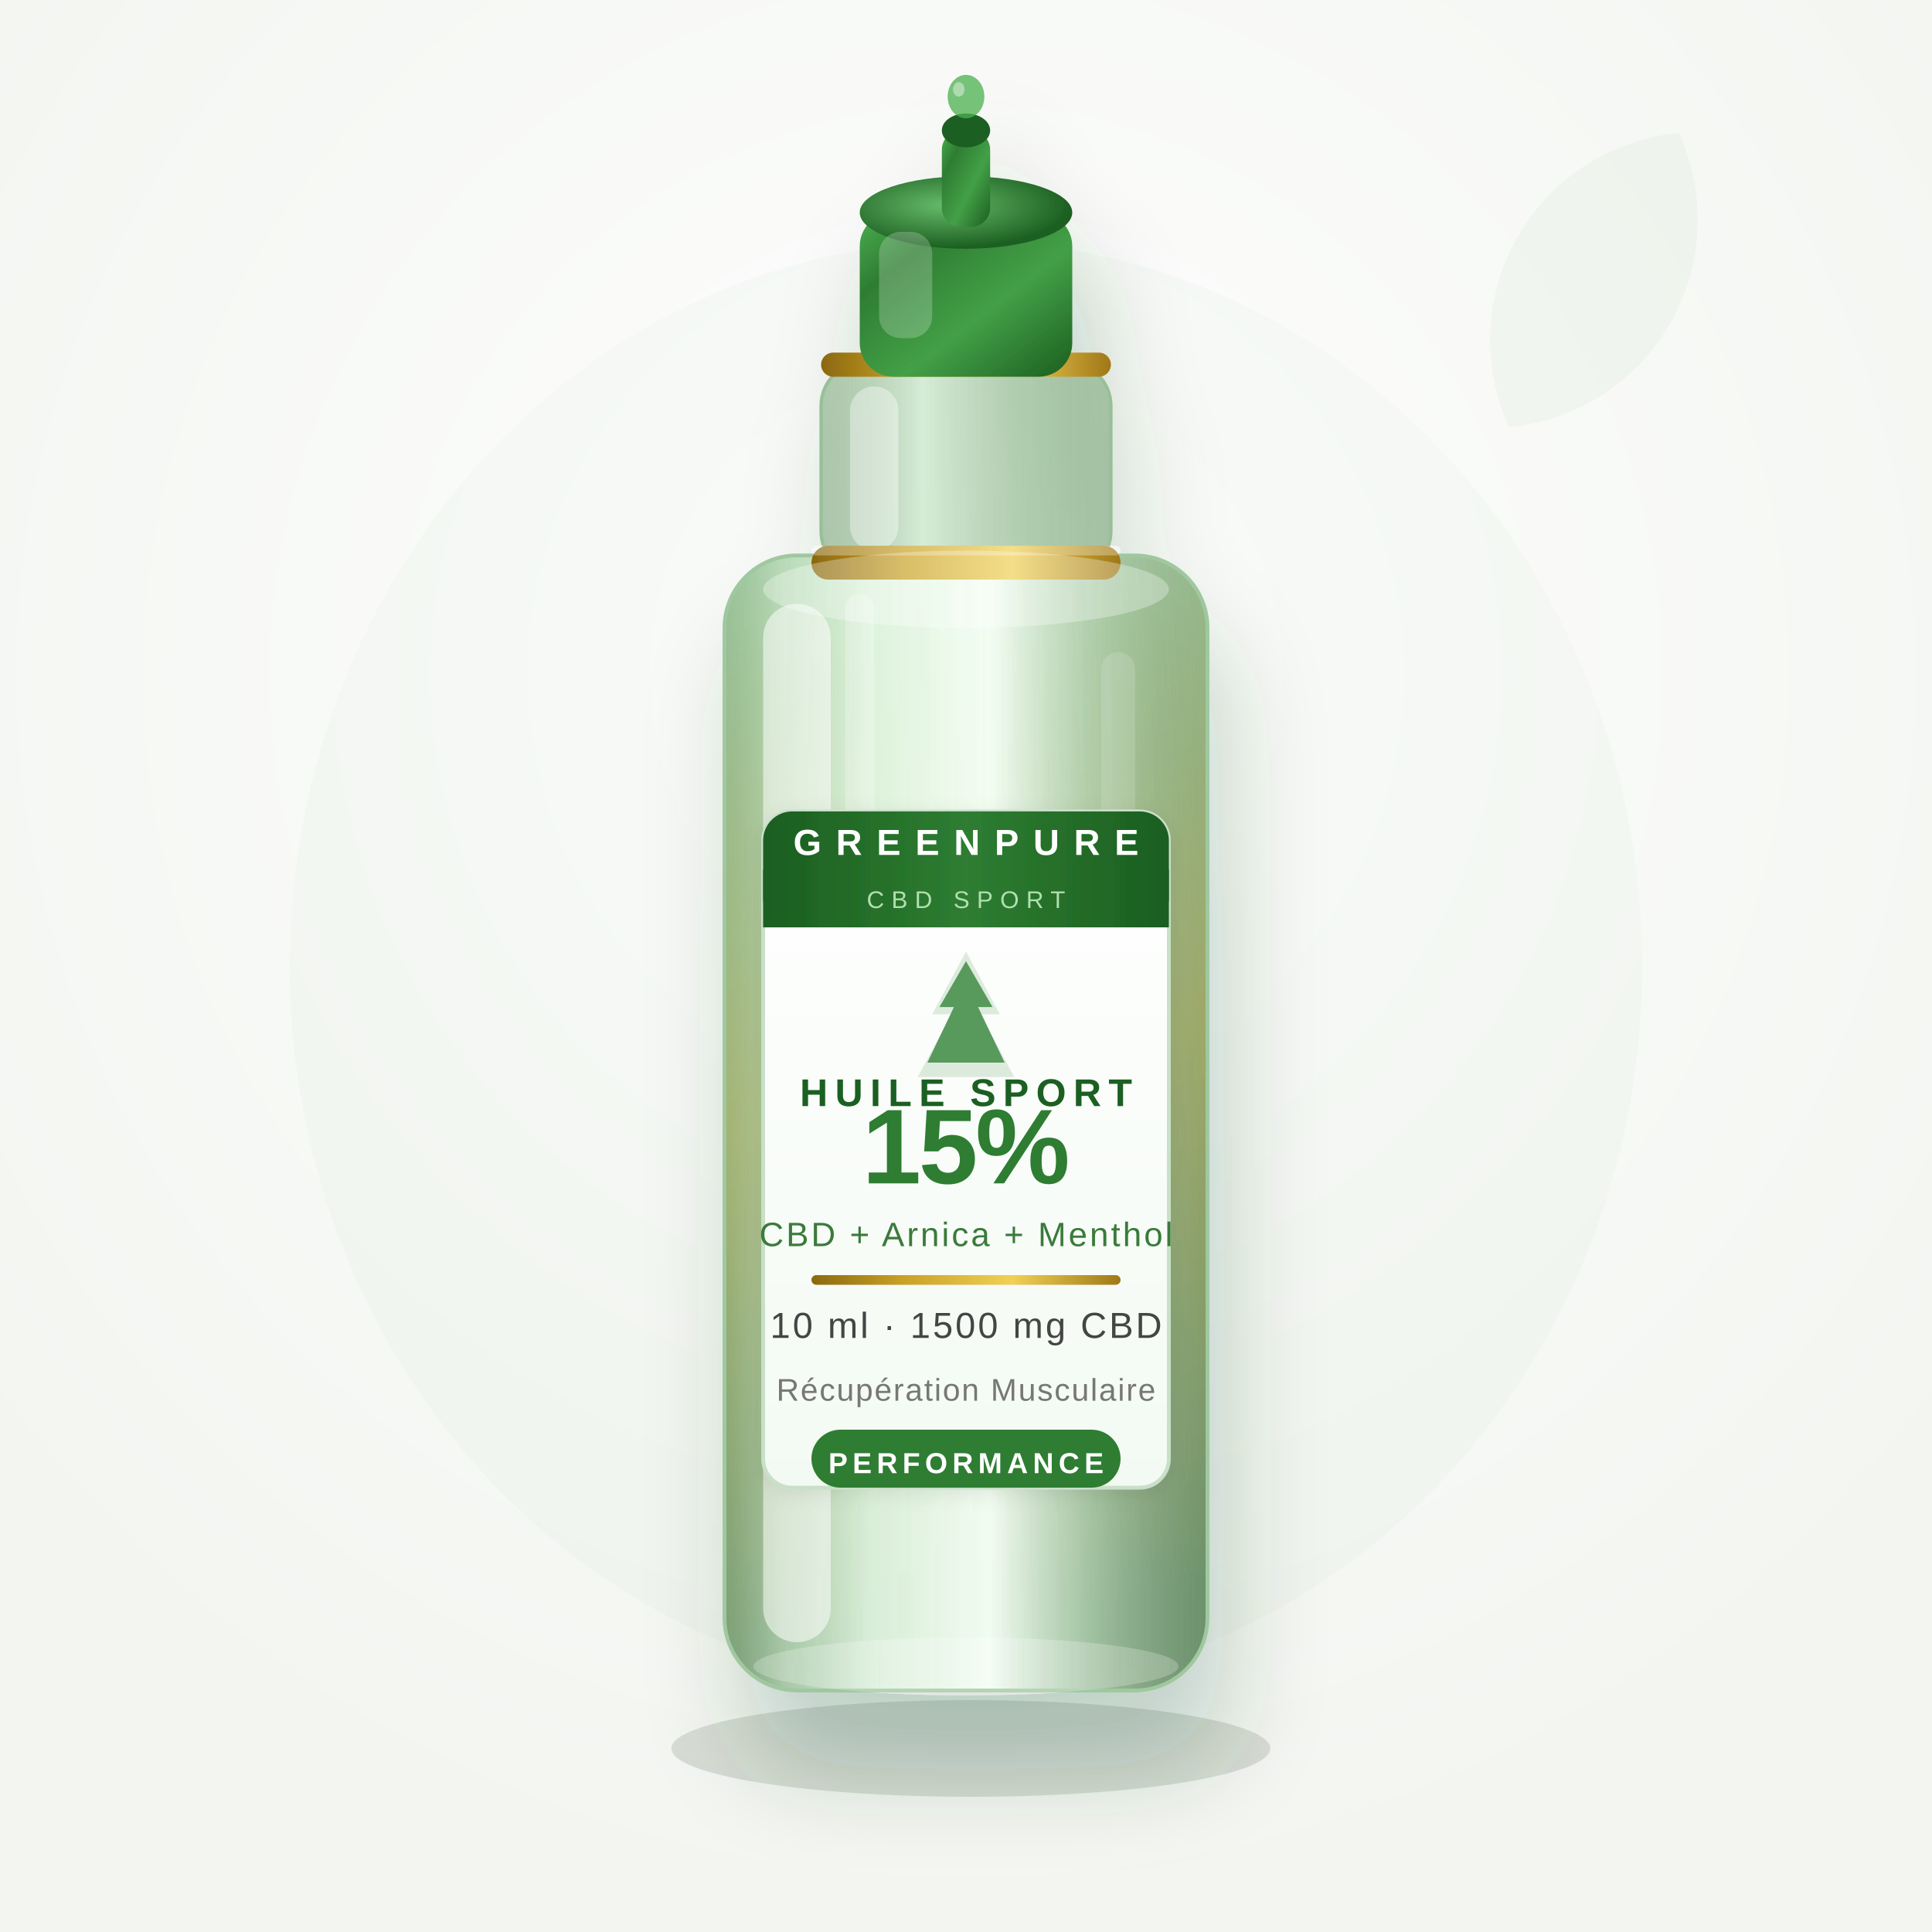
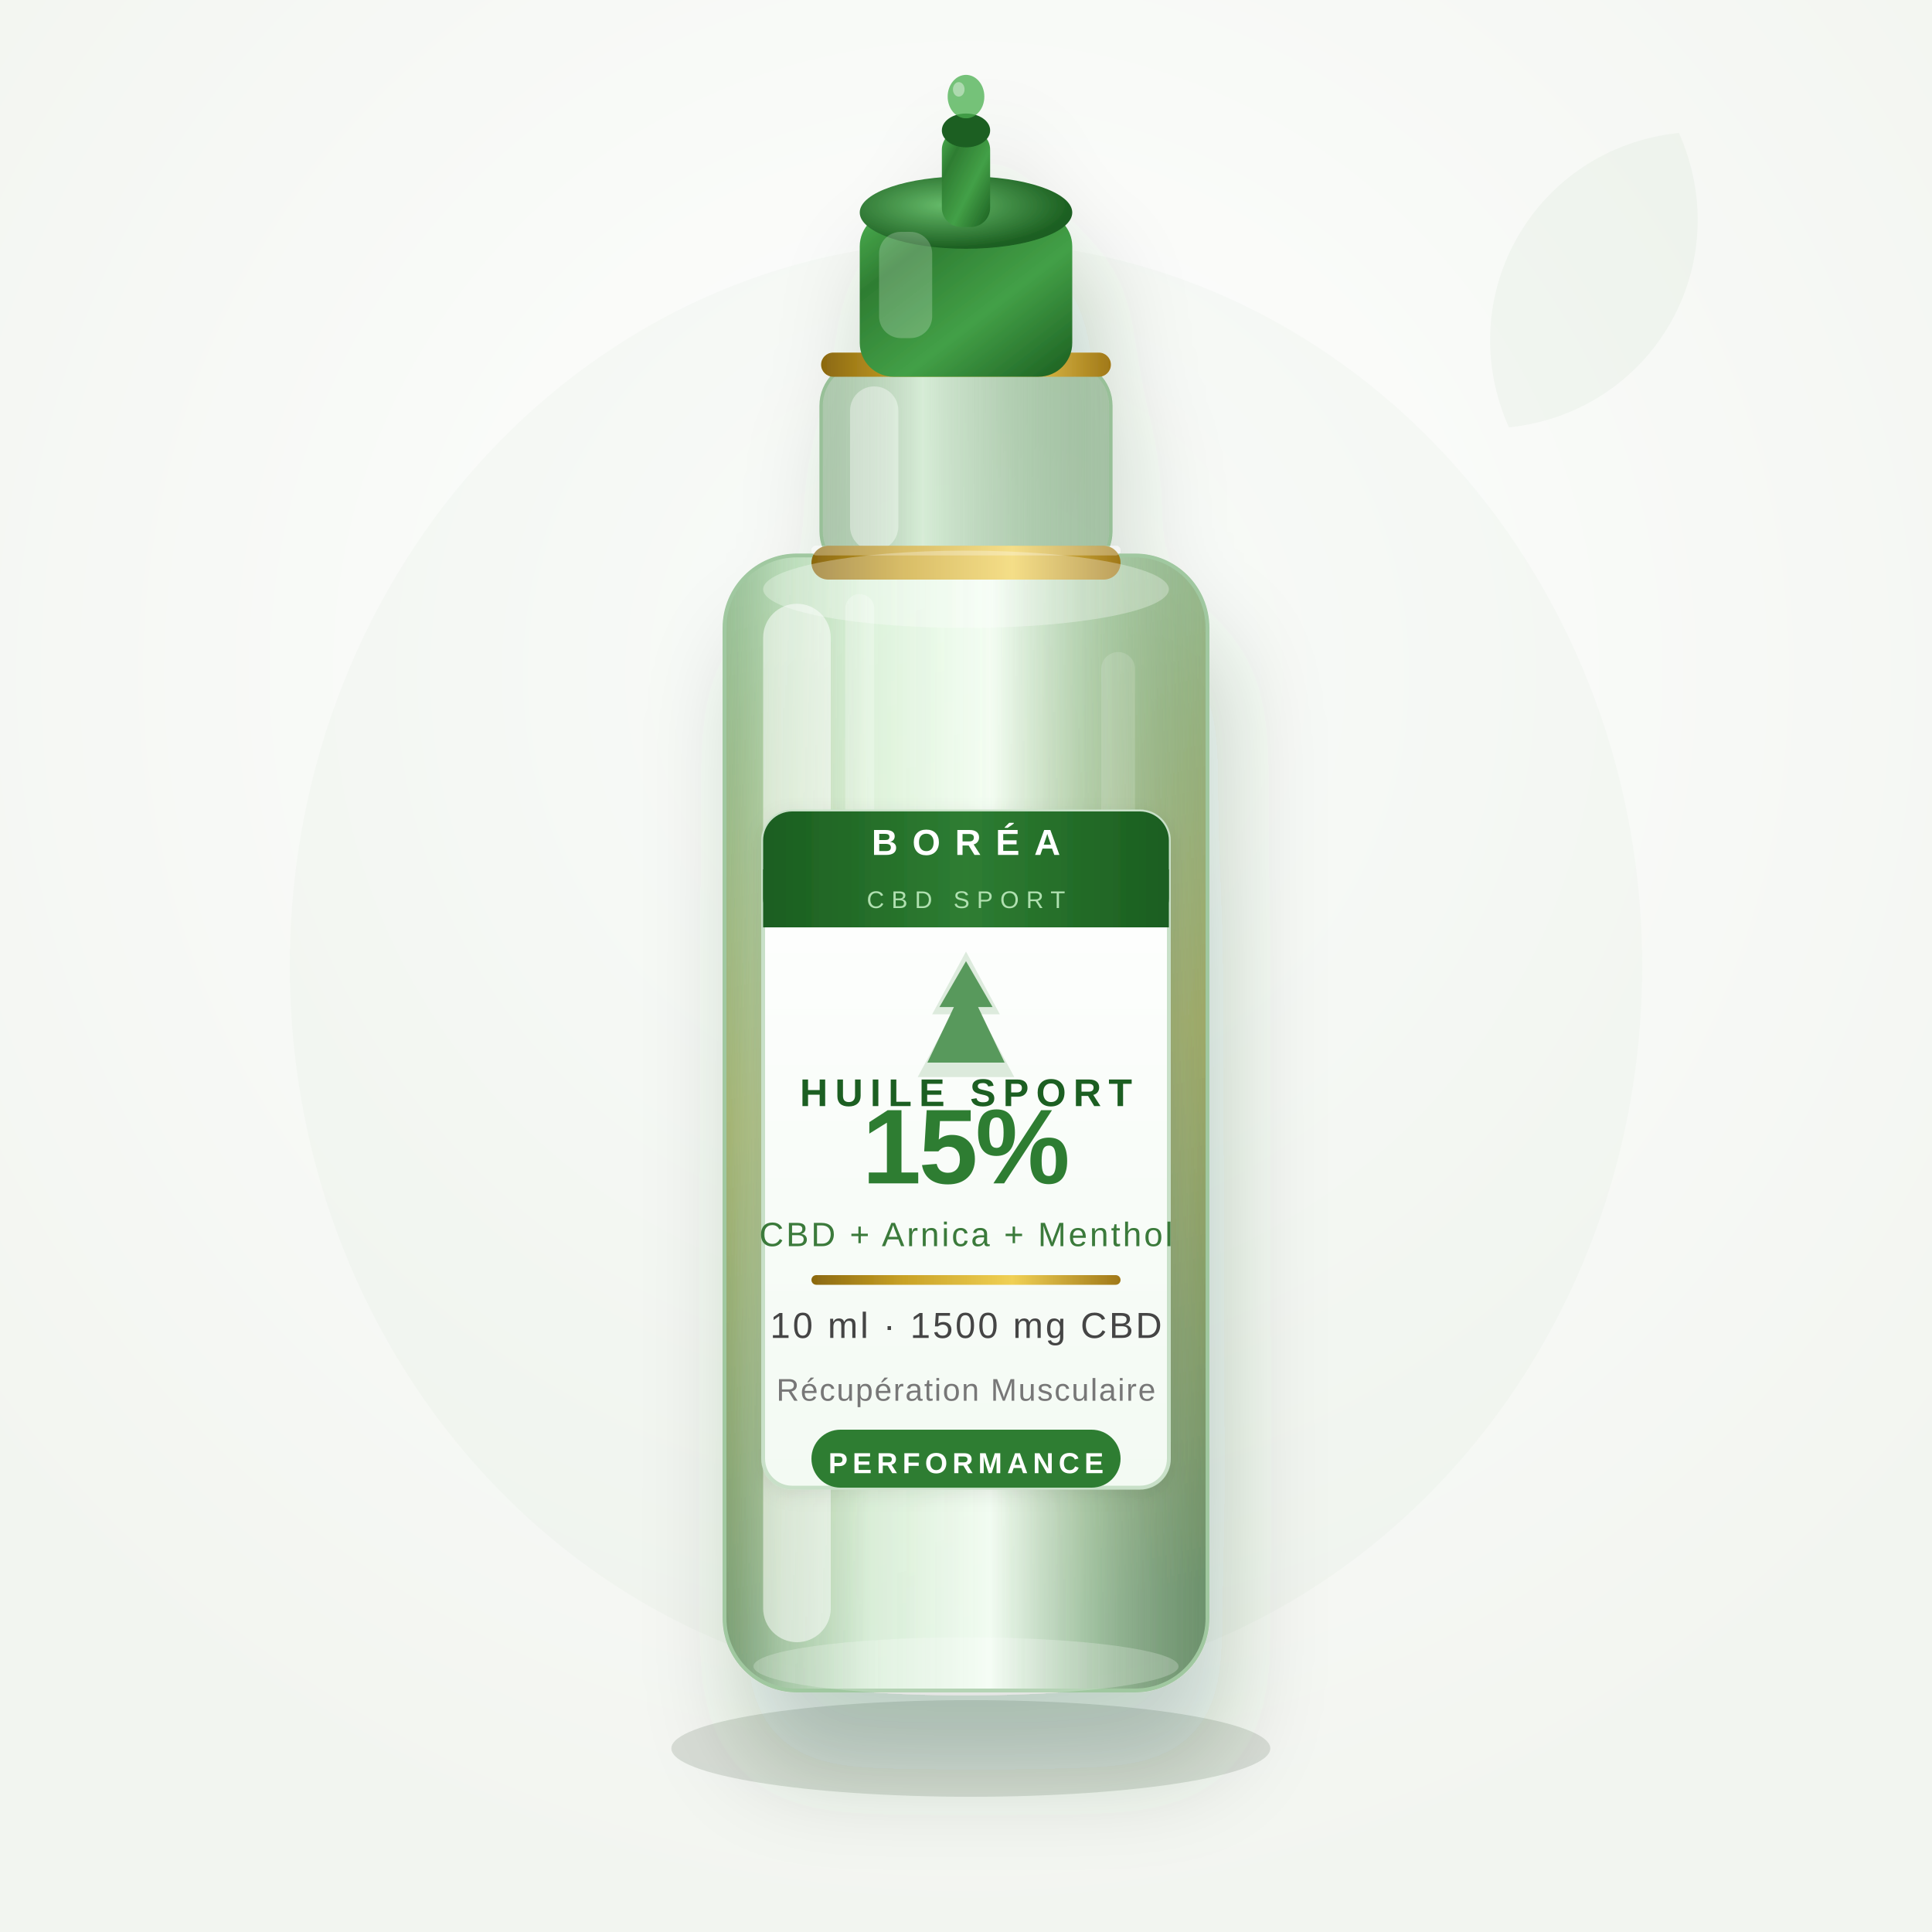
<svg xmlns="http://www.w3.org/2000/svg" viewBox="0 0 400 400" width="400" height="400">
  <defs>
    <radialGradient id="bg-hsp" cx="50%" cy="35%" r="65%">
      <stop offset="0%" stop-color="#ffffff" />
      <stop offset="100%" stop-color="#f2f5f0" />
    </radialGradient>
    <linearGradient id="glass-hsp" x1="0%" y1="0%" x2="100%" y2="0%">
      <stop offset="0%" stop-color="#7aaa7a" stop-opacity="0.55" />
      <stop offset="12%" stop-color="#b8dab8" stop-opacity="0.75" />
      <stop offset="30%" stop-color="#e0f5e0" stop-opacity="0.92" />
      <stop offset="55%" stop-color="#f5fff5" stop-opacity="0.97" />
      <stop offset="75%" stop-color="#b0d0b0" stop-opacity="0.82" />
      <stop offset="100%" stop-color="#6a986a" stop-opacity="0.50" />
    </linearGradient>
    <linearGradient id="oil-hsp" x1="0%" y1="0%" x2="10%" y2="100%">
      <stop offset="0%" stop-color="#90c890" stop-opacity="0.55" />
      <stop offset="50%" stop-color="#c9a227" stop-opacity="0.65" />
      <stop offset="100%" stop-color="#507050" stop-opacity="0.75" />
    </linearGradient>
    <linearGradient id="neck-hsp" x1="0%" y1="0%" x2="100%" y2="0%">
      <stop offset="0%" stop-color="#80aa80" stop-opacity="0.6" />
      <stop offset="35%" stop-color="#d5ecd5" stop-opacity="0.9" />
      <stop offset="100%" stop-color="#70a070" stop-opacity="0.55" />
    </linearGradient>
    <linearGradient id="cap-hsp" x1="0%" y1="0%" x2="100%" y2="100%">
      <stop offset="0%" stop-color="#4caf50" />
      <stop offset="25%" stop-color="#2e7d32" />
      <stop offset="60%" stop-color="#43a047" />
      <stop offset="100%" stop-color="#1b5e20" />
    </linearGradient>
    <radialGradient id="cap-top-hsp" cx="40%" cy="40%" r="60%">
      <stop offset="0%" stop-color="#66bb6a" />
      <stop offset="100%" stop-color="#1b5e20" />
    </radialGradient>
    <linearGradient id="label-hsp" x1="0%" y1="0%" x2="0%" y2="100%">
      <stop offset="0%" stop-color="#ffffff" />
      <stop offset="100%" stop-color="#f3faf3" />
    </linearGradient>
    <linearGradient id="label-sport-hsp" x1="0%" y1="0%" x2="100%" y2="0%">
      <stop offset="0%" stop-color="#1b5e20" />
      <stop offset="50%" stop-color="#2e7d32" />
      <stop offset="100%" stop-color="#1b5e20" />
    </linearGradient>
    <linearGradient id="gold-hsp" x1="0%" y1="0%" x2="100%" y2="0%">
      <stop offset="0%" stop-color="#8b6810" />
      <stop offset="30%" stop-color="#c9a227" />
      <stop offset="65%" stop-color="#f0d055" />
      <stop offset="100%" stop-color="#a07818" />
    </linearGradient>
    <filter id="shadow-hsp" x="-30%" y="-20%" width="160%" height="160%">
      <feGaussianBlur in="SourceAlpha" stdDeviation="10" result="blur" />
      <feOffset dx="4" dy="16" result="offsetBlur" />
      <feFlood flood-color="#1a4020" flood-opacity="0.22" result="color" />
      <feComposite in="color" in2="offsetBlur" operator="in" result="shadow" />
      <feMerge>
        <feMergeNode in="shadow" />
        <feMergeNode in="SourceGraphic" />
      </feMerge>
    </filter>
    <filter id="label-shadow-hsp">
      <feDropShadow dx="0" dy="1" stdDeviation="2" flood-color="#000" flood-opacity="0.08" />
    </filter>
    <clipPath id="bottle-clip-hsp">
      <rect x="150" y="115" width="100" height="235" rx="15" />
    </clipPath>
  </defs>
  <rect width="400" height="400" fill="url(#bg-hsp)" />
  <ellipse cx="200" cy="200" rx="140" ry="150" fill="#2e7d32" opacity="0.025" />
  <ellipse cx="201" cy="362" rx="62" ry="10" fill="#1a3a1a" opacity="0.14" />
  <g filter="url(#shadow-hsp)">
    <rect x="150" y="115" width="100" height="235" rx="15" fill="url(#oil-hsp)" clip-path="url(#bottle-clip-hsp)" />
    <rect x="150" y="115" width="100" height="235" rx="15" fill="url(#glass-hsp)" stroke="#a0c8a0" stroke-width="0.8" />
    <rect x="170" y="75" width="60" height="44" rx="9" fill="url(#neck-hsp)" stroke="#98c098" stroke-width="0.7" />
    <rect x="176" y="80" width="10" height="34" rx="5" fill="white" opacity="0.38" />
    <rect x="168" y="113" width="64" height="7" rx="3.5" fill="url(#gold-hsp)" />
    <rect x="168" y="113" width="64" height="2" rx="1" fill="white" opacity="0.3" />
    <rect x="170" y="73" width="60" height="5" rx="2.5" fill="url(#gold-hsp)" />
    <rect x="158" y="125" width="14" height="215" rx="7" fill="white" opacity="0.52" />
    <rect x="175" y="123" width="6" height="100" rx="3" fill="white" opacity="0.24" />
    <ellipse cx="200" cy="122" rx="42" ry="8" fill="white" opacity="0.30" />
    <rect x="228" y="135" width="7" height="160" rx="3.5" fill="white" opacity="0.14" />
    <ellipse cx="200" cy="345" rx="44" ry="6" fill="white" opacity="0.22" />
    <rect x="158" y="168" width="84" height="140" rx="6" fill="url(#label-hsp)" filter="url(#label-shadow-hsp)" stroke="#c8e0c8" stroke-width="0.8" />
    <rect x="158" y="168" width="84" height="24" rx="6" fill="url(#label-sport-hsp)" />
    <rect x="158" y="180" width="84" height="12" fill="url(#label-sport-hsp)" />
-     <text x="200" y="177" font-family="'Helvetica Neue', Arial, sans-serif" font-size="7.5" font-weight="700" fill="white" text-anchor="middle" letter-spacing="3">GREENPURE</text>
+     <text x="200" y="177" font-family="'Helvetica Neue', Arial, sans-serif" font-size="7.5" font-weight="700" fill="white" text-anchor="middle" letter-spacing="3">BORÉA</text>
    <text x="200" y="188" font-family="'Helvetica Neue', Arial, sans-serif" font-size="5" fill="#b0e0b0" text-anchor="middle" letter-spacing="1.5">CBD SPORT</text>
    <g transform="translate(200, 210)">
      <polygon points="0,-13 7,0 3,0 10,13 -0,13 -10,13 -3,0 -7,0" fill="#2e7d32" opacity="0.15" />
      <polygon points="0,-11 5.5,-1.5 2.5,-1.5 8,10 0,10 -8,10 -2.5,-1.5 -5.5,-1.5" fill="#2e7d32" opacity="0.75" />
    </g>
    <text x="200" y="229" font-family="'Helvetica Neue', Arial, sans-serif" font-size="8" font-weight="700" fill="#1b5e20" text-anchor="middle" letter-spacing="1.5">HUILE SPORT</text>
    <text x="200" y="245" font-family="'Helvetica Neue', Arial, sans-serif" font-size="22" font-weight="900" fill="#2e7d32" text-anchor="middle" letter-spacing="-0.5">15%</text>
    <text x="200" y="258" font-family="'Helvetica Neue', Arial, sans-serif" font-size="7" fill="#3a7a3a" text-anchor="middle" letter-spacing="0.5">CBD + Arnica + Menthol</text>
    <rect x="168" y="264" width="64" height="2" rx="1" fill="url(#gold-hsp)" />
    <text x="200" y="277" font-family="'Helvetica Neue', Arial, sans-serif" font-size="7.5" fill="#444444" text-anchor="middle" letter-spacing="0.5">10 ml · 1500 mg CBD</text>
    <text x="200" y="290" font-family="'Helvetica Neue', Arial, sans-serif" font-size="6.5" fill="#777777" text-anchor="middle" letter-spacing="0.3">Récupération Musculaire</text>
    <rect x="168" y="296" width="64" height="12" rx="6" fill="#2e7d32" />
    <text x="200" y="305" font-family="'Helvetica Neue', Arial, sans-serif" font-size="6" font-weight="600" fill="white" text-anchor="middle" letter-spacing="1">PERFORMANCE</text>
    <rect x="178" y="44" width="44" height="34" rx="7" fill="url(#cap-hsp)" />
    <ellipse cx="200" cy="44" rx="22" ry="7.5" fill="url(#cap-top-hsp)" />
    <rect x="182" y="48" width="11" height="22" rx="4.5" fill="white" opacity="0.22" />
    <rect x="195" y="27" width="10" height="20" rx="4" fill="url(#cap-hsp)" />
    <ellipse cx="200" cy="27" rx="5" ry="3.5" fill="#1b5e20" />
    <ellipse cx="200" cy="20" rx="3.8" ry="4.5" fill="#4caf50" opacity="0.75" />
    <ellipse cx="198.5" cy="18.5" rx="1.2" ry="1.5" fill="white" opacity="0.4" />
  </g>
  <g opacity="0.04" transform="translate(330, 58) rotate(30) scale(2.2)">
    <path d="M0,-16 C11,-8 11,8 0,16 C-11,8 -11,-8 0,-16Z" fill="#2e7d32" />
  </g>
</svg>
